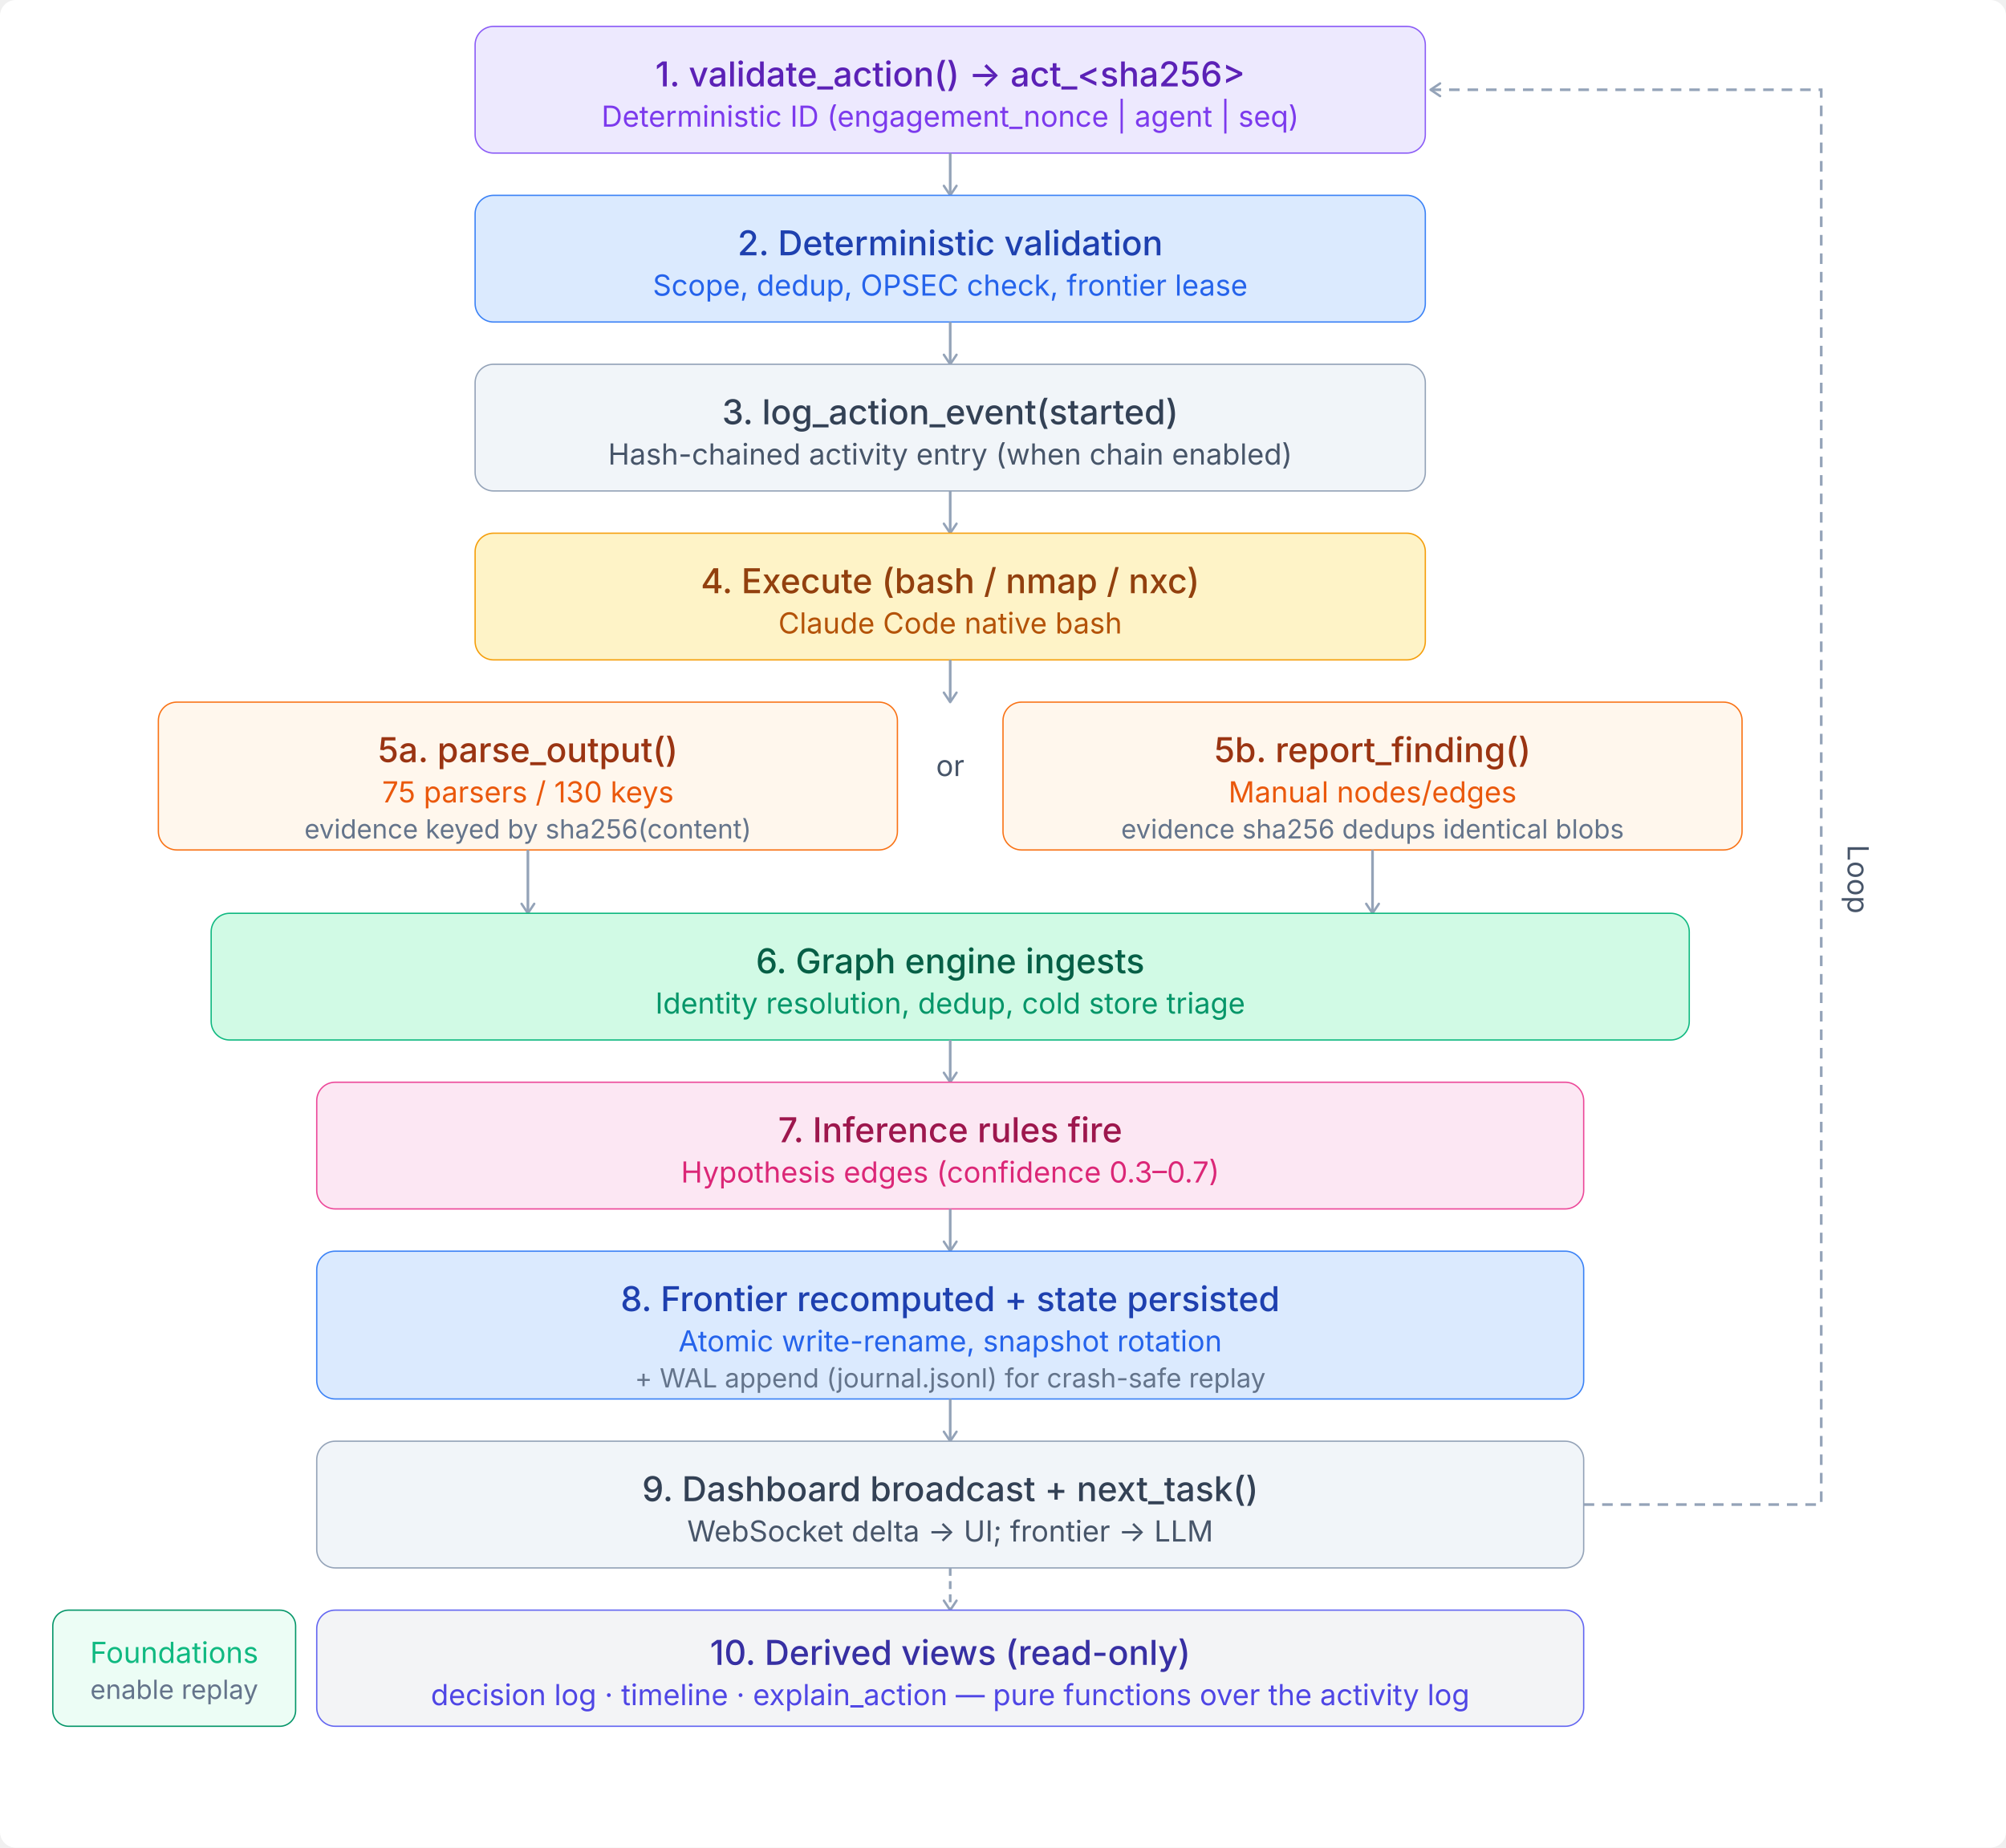
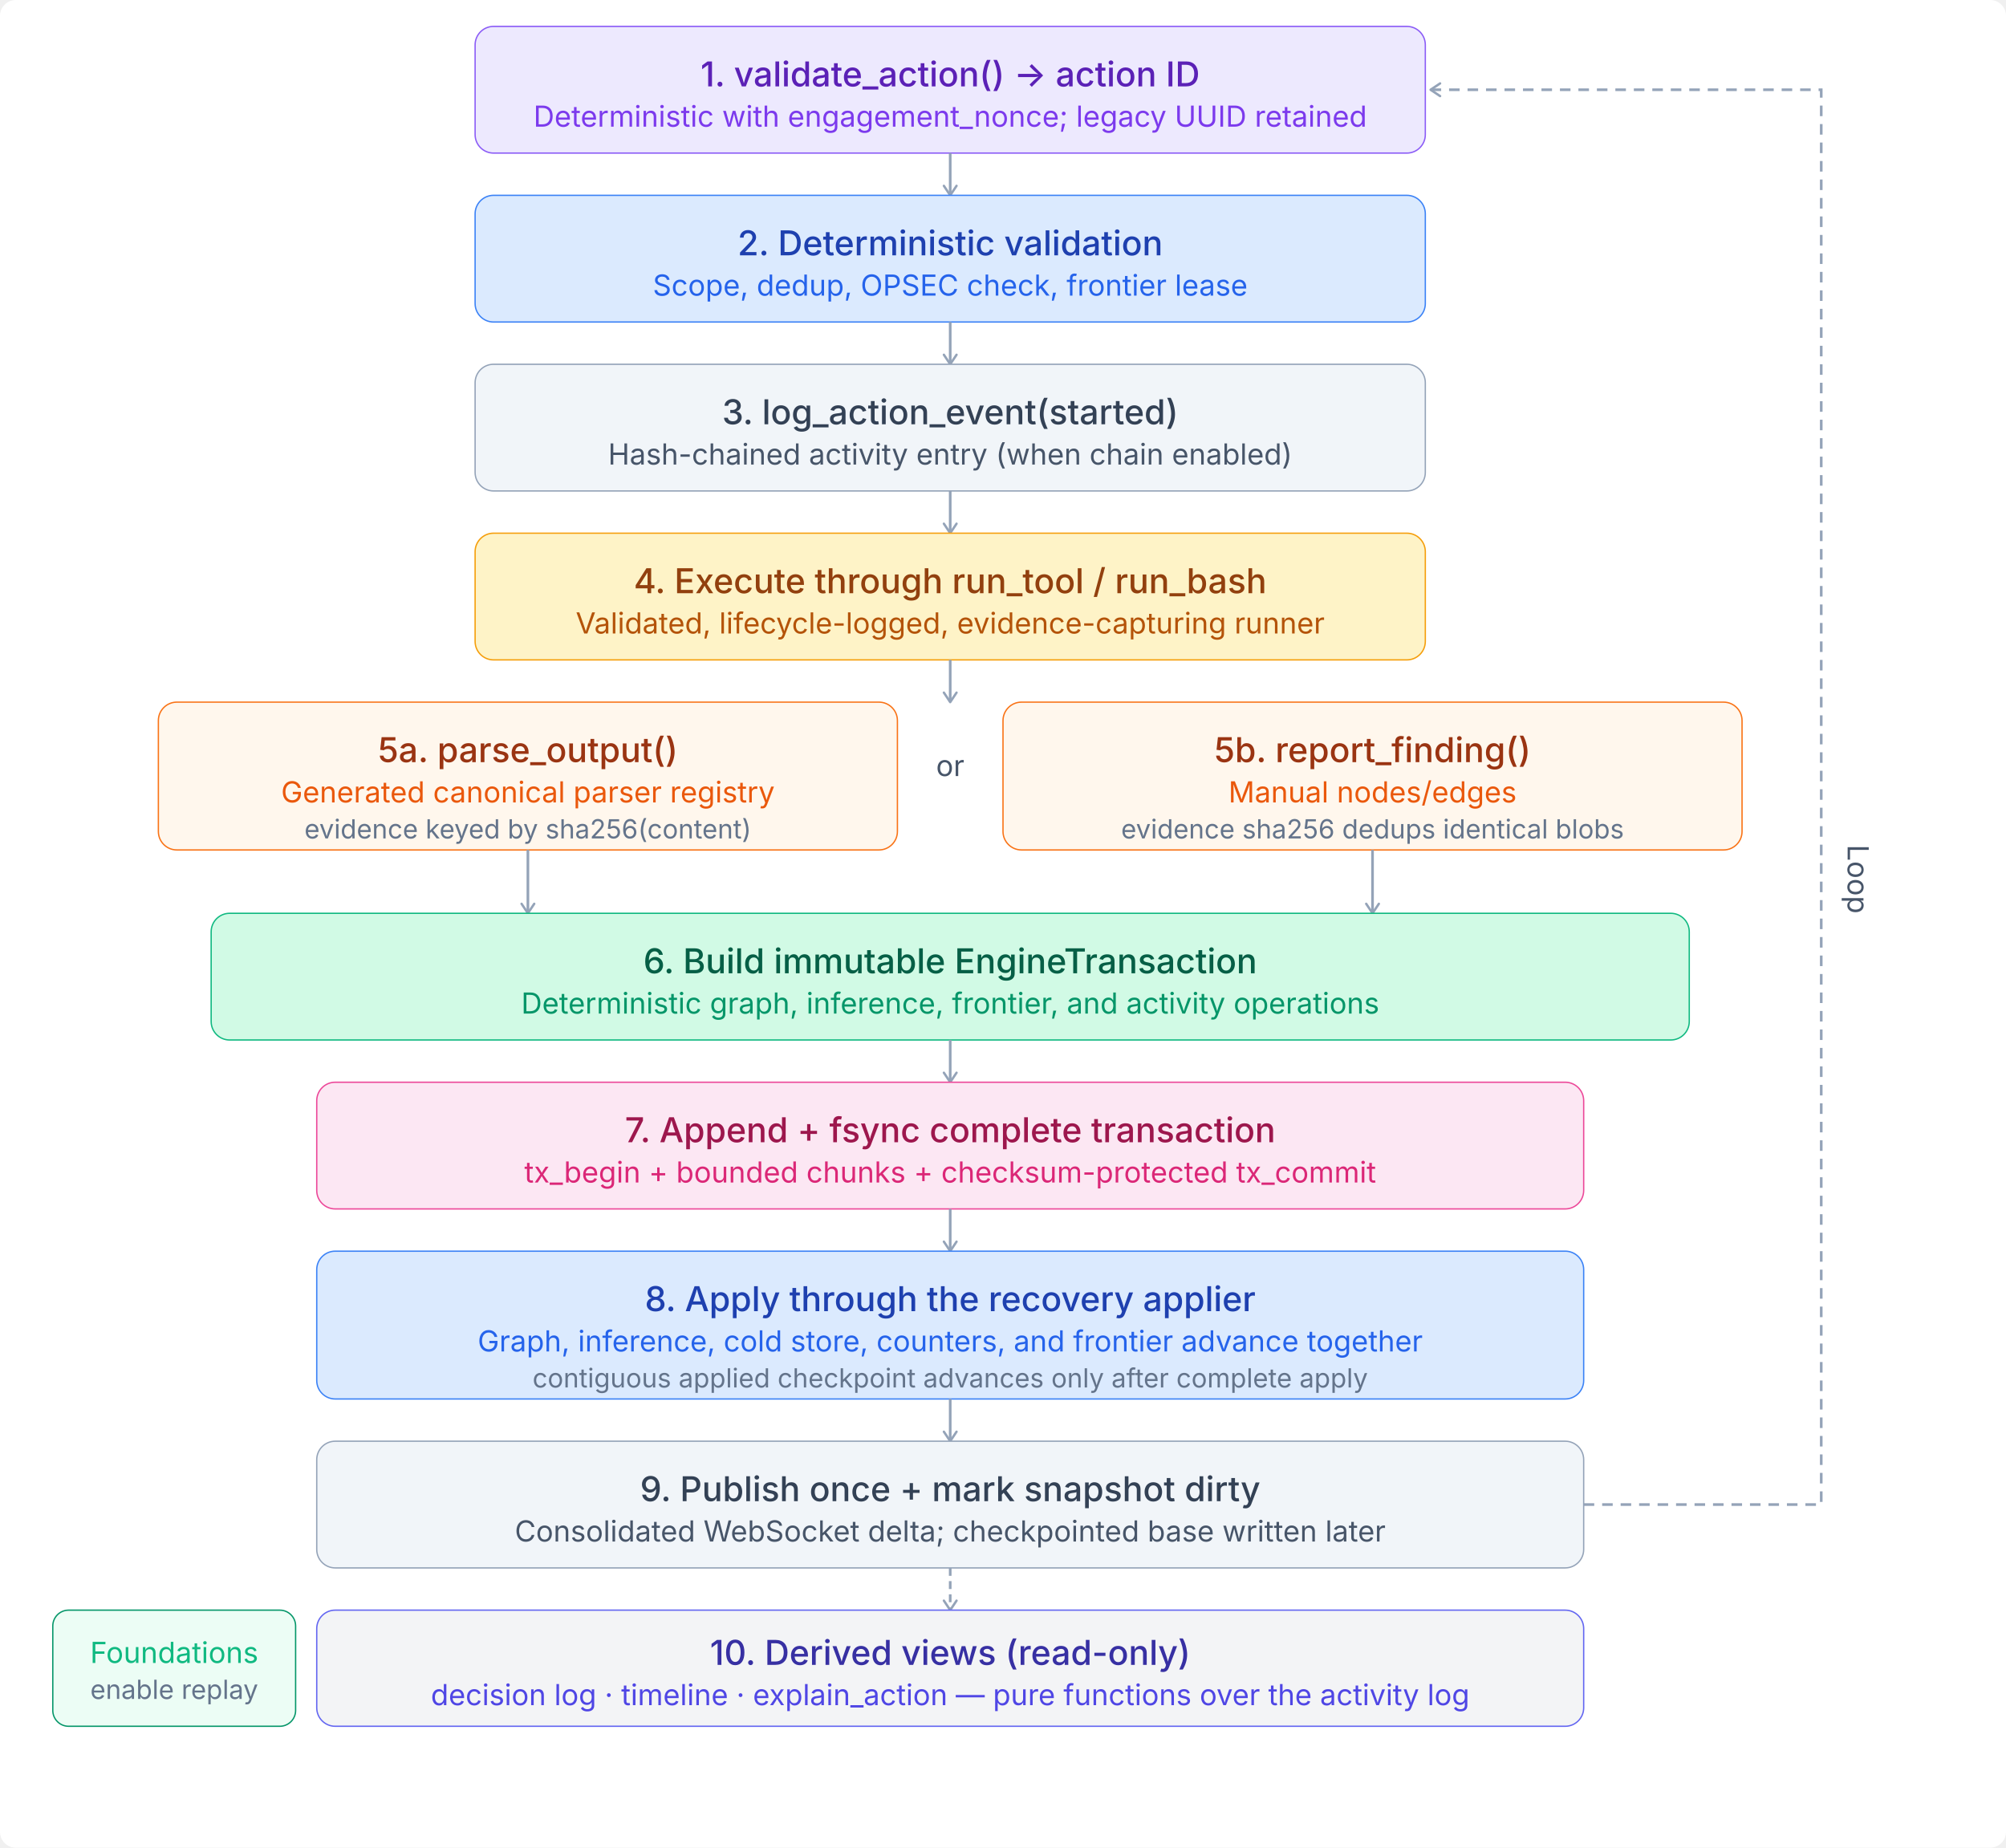
<svg xmlns="http://www.w3.org/2000/svg" viewBox="0 0 760 700">
  <style>
  text{font-family:'Inter',-apple-system,BlinkMacSystemFont,sans-serif}
  .th{font-size:13px;font-weight:500;fill:#1e293b}
  .ts{font-size:11px;fill:#475569}
  .tx{font-size:10px;fill:#64748b}
  .arr{stroke:#94a3b8;stroke-width:1}
  .n-purple rect{fill:#ede9fe;stroke:#8b5cf6;stroke-width:.5}
  .n-purple .th{fill:#5b21b6}.n-purple .ts{fill:#7c3aed}
  .n-blue rect{fill:#dbeafe;stroke:#3b82f6;stroke-width:.5}
  .n-blue .th{fill:#1e40af}.n-blue .ts{fill:#2563eb}
  .n-teal rect{fill:#d1fae5;stroke:#10b981;stroke-width:.5}
  .n-teal .th{fill:#065f46}.n-teal .ts{fill:#059669}
  .n-amber rect{fill:#fef3c7;stroke:#f59e0b;stroke-width:.5}
  .n-amber .th{fill:#92400e}.n-amber .ts{fill:#b45309}
  .n-coral rect{fill:#fff7ed;stroke:#f97316;stroke-width:.5}
  .n-coral .th{fill:#9a3412}.n-coral .ts{fill:#ea580c}
  .n-pink rect{fill:#fce7f3;stroke:#ec4899;stroke-width:.5}
  .n-pink .th{fill:#9d174d}.n-pink .ts{fill:#db2777}
  .n-gray rect{fill:#f1f5f9;stroke:#94a3b8;stroke-width:.5}
  .n-gray .th{fill:#334155}.n-gray .ts{fill:#475569}
  .n-emerald rect{fill:#ecfdf5;stroke:#059669;stroke-width:.5}
  .n-emerald .th{fill:#047857}.n-emerald .ts{fill:#10b981}
  .n-violet rect{fill:#f3f4f6;stroke:#6366f1;stroke-width:.5}
  .n-violet .th{fill:#3730a3}.n-violet .ts{fill:#4f46e5}
</style>
  <rect width="100%" height="100%" fill="#ffffff" rx="6" />
  <defs>
    <marker id="arr" viewBox="0 0 10 10" refX="8" refY="5" markerWidth="6" markerHeight="6" orient="auto-start-reverse">
      <path d="M2 1L8 5L2 9" fill="none" stroke="context-stroke" stroke-width="1.5" stroke-linecap="round" stroke-linejoin="round" />
    </marker>
  </defs>
  <g class="n-purple">
    <rect x="180" y="10" width="360" height="48" rx="7" />
-     <text class="th" x="360" y="28" text-anchor="middle" dominant-baseline="central">1. validate_action() → act_&lt;sha256&gt;</text>
-     <text class="ts" x="360" y="44" text-anchor="middle" dominant-baseline="central">Deterministic ID (engagement_nonce | agent | seq)</text>
+     <text class="th" x="360" y="28" text-anchor="middle" dominant-baseline="central">1. validate_action() → action ID</text>
+     <text class="ts" x="360" y="44" text-anchor="middle" dominant-baseline="central">Deterministic with engagement_nonce; legacy UUID retained</text>
  </g>
  <line x1="360" y1="58" x2="360" y2="74" class="arr" marker-end="url(#arr)" />
  <g class="n-blue">
    <rect x="180" y="74" width="360" height="48" rx="7" />
    <text class="th" x="360" y="92" text-anchor="middle" dominant-baseline="central">2. Deterministic validation</text>
    <text class="ts" x="360" y="108" text-anchor="middle" dominant-baseline="central">Scope, dedup, OPSEC check, frontier lease</text>
  </g>
  <line x1="360" y1="122" x2="360" y2="138" class="arr" marker-end="url(#arr)" />
  <g class="n-gray">
    <rect x="180" y="138" width="360" height="48" rx="7" />
    <text class="th" x="360" y="156" text-anchor="middle" dominant-baseline="central">3. log_action_event(started)</text>
    <text class="ts" x="360" y="172" text-anchor="middle" dominant-baseline="central">Hash-chained activity entry (when chain enabled)</text>
  </g>
  <line x1="360" y1="186" x2="360" y2="202" class="arr" marker-end="url(#arr)" />
  <g class="n-amber">
    <rect x="180" y="202" width="360" height="48" rx="7" />
-     <text class="th" x="360" y="220" text-anchor="middle" dominant-baseline="central">4. Execute (bash / nmap / nxc)</text>
-     <text class="ts" x="360" y="236" text-anchor="middle" dominant-baseline="central">Claude Code native bash</text>
+     <text class="th" x="360" y="220" text-anchor="middle" dominant-baseline="central">4. Execute through run_tool / run_bash</text>
+     <text class="ts" x="360" y="236" text-anchor="middle" dominant-baseline="central">Validated, lifecycle-logged, evidence-capturing runner</text>
  </g>
  <line x1="360" y1="250" x2="360" y2="266" class="arr" marker-end="url(#arr)" />
  <g class="n-coral">
    <rect x="60" y="266" width="280" height="56" rx="7" />
    <text class="th" x="200" y="284" text-anchor="middle" dominant-baseline="central">5a. parse_output()</text>
-     <text class="ts" x="200" y="300" text-anchor="middle" dominant-baseline="central">75 parsers / 130 keys</text>
+     <text class="ts" x="200" y="300" text-anchor="middle" dominant-baseline="central">Generated canonical parser registry</text>
    <text class="tx" x="200" y="314" text-anchor="middle" dominant-baseline="central">evidence keyed by sha256(content)</text>
  </g>
  <g class="n-coral">
    <rect x="380" y="266" width="280" height="56" rx="7" />
    <text class="th" x="520" y="284" text-anchor="middle" dominant-baseline="central">5b. report_finding()</text>
    <text class="ts" x="520" y="300" text-anchor="middle" dominant-baseline="central">Manual nodes/edges</text>
    <text class="tx" x="520" y="314" text-anchor="middle" dominant-baseline="central">evidence sha256 dedups identical blobs</text>
  </g>
  <text class="ts" x="360" y="294" text-anchor="middle">or</text>
  <line x1="200" y1="322" x2="200" y2="346" class="arr" marker-end="url(#arr)" />
  <line x1="520" y1="322" x2="520" y2="346" class="arr" marker-end="url(#arr)" />
  <g class="n-teal">
    <rect x="80" y="346" width="560" height="48" rx="7" />
-     <text class="th" x="360" y="364" text-anchor="middle" dominant-baseline="central">6. Graph engine ingests</text>
-     <text class="ts" x="360" y="380" text-anchor="middle" dominant-baseline="central">Identity resolution, dedup, cold store triage</text>
+     <text class="th" x="360" y="364" text-anchor="middle" dominant-baseline="central">6. Build immutable EngineTransaction</text>
+     <text class="ts" x="360" y="380" text-anchor="middle" dominant-baseline="central">Deterministic graph, inference, frontier, and activity operations</text>
  </g>
  <line x1="360" y1="394" x2="360" y2="410" class="arr" marker-end="url(#arr)" />
  <g class="n-pink">
    <rect x="120" y="410" width="480" height="48" rx="7" />
-     <text class="th" x="360" y="428" text-anchor="middle" dominant-baseline="central">7. Inference rules fire</text>
-     <text class="ts" x="360" y="444" text-anchor="middle" dominant-baseline="central">Hypothesis edges (confidence 0.3–0.7)</text>
+     <text class="th" x="360" y="428" text-anchor="middle" dominant-baseline="central">7. Append + fsync complete transaction</text>
+     <text class="ts" x="360" y="444" text-anchor="middle" dominant-baseline="central">tx_begin + bounded chunks + checksum-protected tx_commit</text>
  </g>
  <line x1="360" y1="458" x2="360" y2="474" class="arr" marker-end="url(#arr)" />
  <g class="n-blue">
    <rect x="120" y="474" width="480" height="56" rx="7" />
-     <text class="th" x="360" y="492" text-anchor="middle" dominant-baseline="central">8. Frontier recomputed + state persisted</text>
-     <text class="ts" x="360" y="508" text-anchor="middle" dominant-baseline="central">Atomic write-rename, snapshot rotation</text>
-     <text class="tx" x="360" y="522" text-anchor="middle" dominant-baseline="central">+ WAL append (journal.jsonl) for crash-safe replay</text>
+     <text class="th" x="360" y="492" text-anchor="middle" dominant-baseline="central">8. Apply through the recovery applier</text>
+     <text class="ts" x="360" y="508" text-anchor="middle" dominant-baseline="central">Graph, inference, cold store, counters, and frontier advance together</text>
+     <text class="tx" x="360" y="522" text-anchor="middle" dominant-baseline="central">contiguous applied checkpoint advances only after complete apply</text>
  </g>
  <line x1="360" y1="530" x2="360" y2="546" class="arr" marker-end="url(#arr)" />
  <g class="n-gray">
    <rect x="120" y="546" width="480" height="48" rx="7" />
-     <text class="th" x="360" y="564" text-anchor="middle" dominant-baseline="central">9. Dashboard broadcast + next_task()</text>
-     <text class="ts" x="360" y="580" text-anchor="middle" dominant-baseline="central">WebSocket delta → UI; frontier → LLM</text>
+     <text class="th" x="360" y="564" text-anchor="middle" dominant-baseline="central">9. Publish once + mark snapshot dirty</text>
+     <text class="ts" x="360" y="580" text-anchor="middle" dominant-baseline="central">Consolidated WebSocket delta; checkpointed base written later</text>
  </g>
  <line x1="360" y1="594" x2="360" y2="610" class="arr" marker-end="url(#arr)" stroke-dasharray="3 2" />
  <g class="n-violet">
    <rect x="120" y="610" width="480" height="44" rx="7" />
    <text class="th" x="360" y="626" text-anchor="middle" dominant-baseline="central">10. Derived views (read-only)</text>
    <text class="ts" x="360" y="642" text-anchor="middle" dominant-baseline="central">decision log · timeline · explain_action — pure functions over the activity log</text>
  </g>
  <path d="M600 570 L690 570 L690 34 L542 34" fill="none" class="arr" marker-end="url(#arr)" stroke-dasharray="4 3" />
  <text class="ts" x="700" y="320" text-anchor="start" transform="rotate(90 700 320)">Loop</text>
  <g class="n-emerald">
    <rect x="20" y="610" width="92" height="44" rx="6" />
    <text class="ts" x="66" y="626" text-anchor="middle" dominant-baseline="central">Foundations</text>
    <text class="tx" x="66" y="640" text-anchor="middle" dominant-baseline="central">enable replay</text>
  </g>
</svg>
